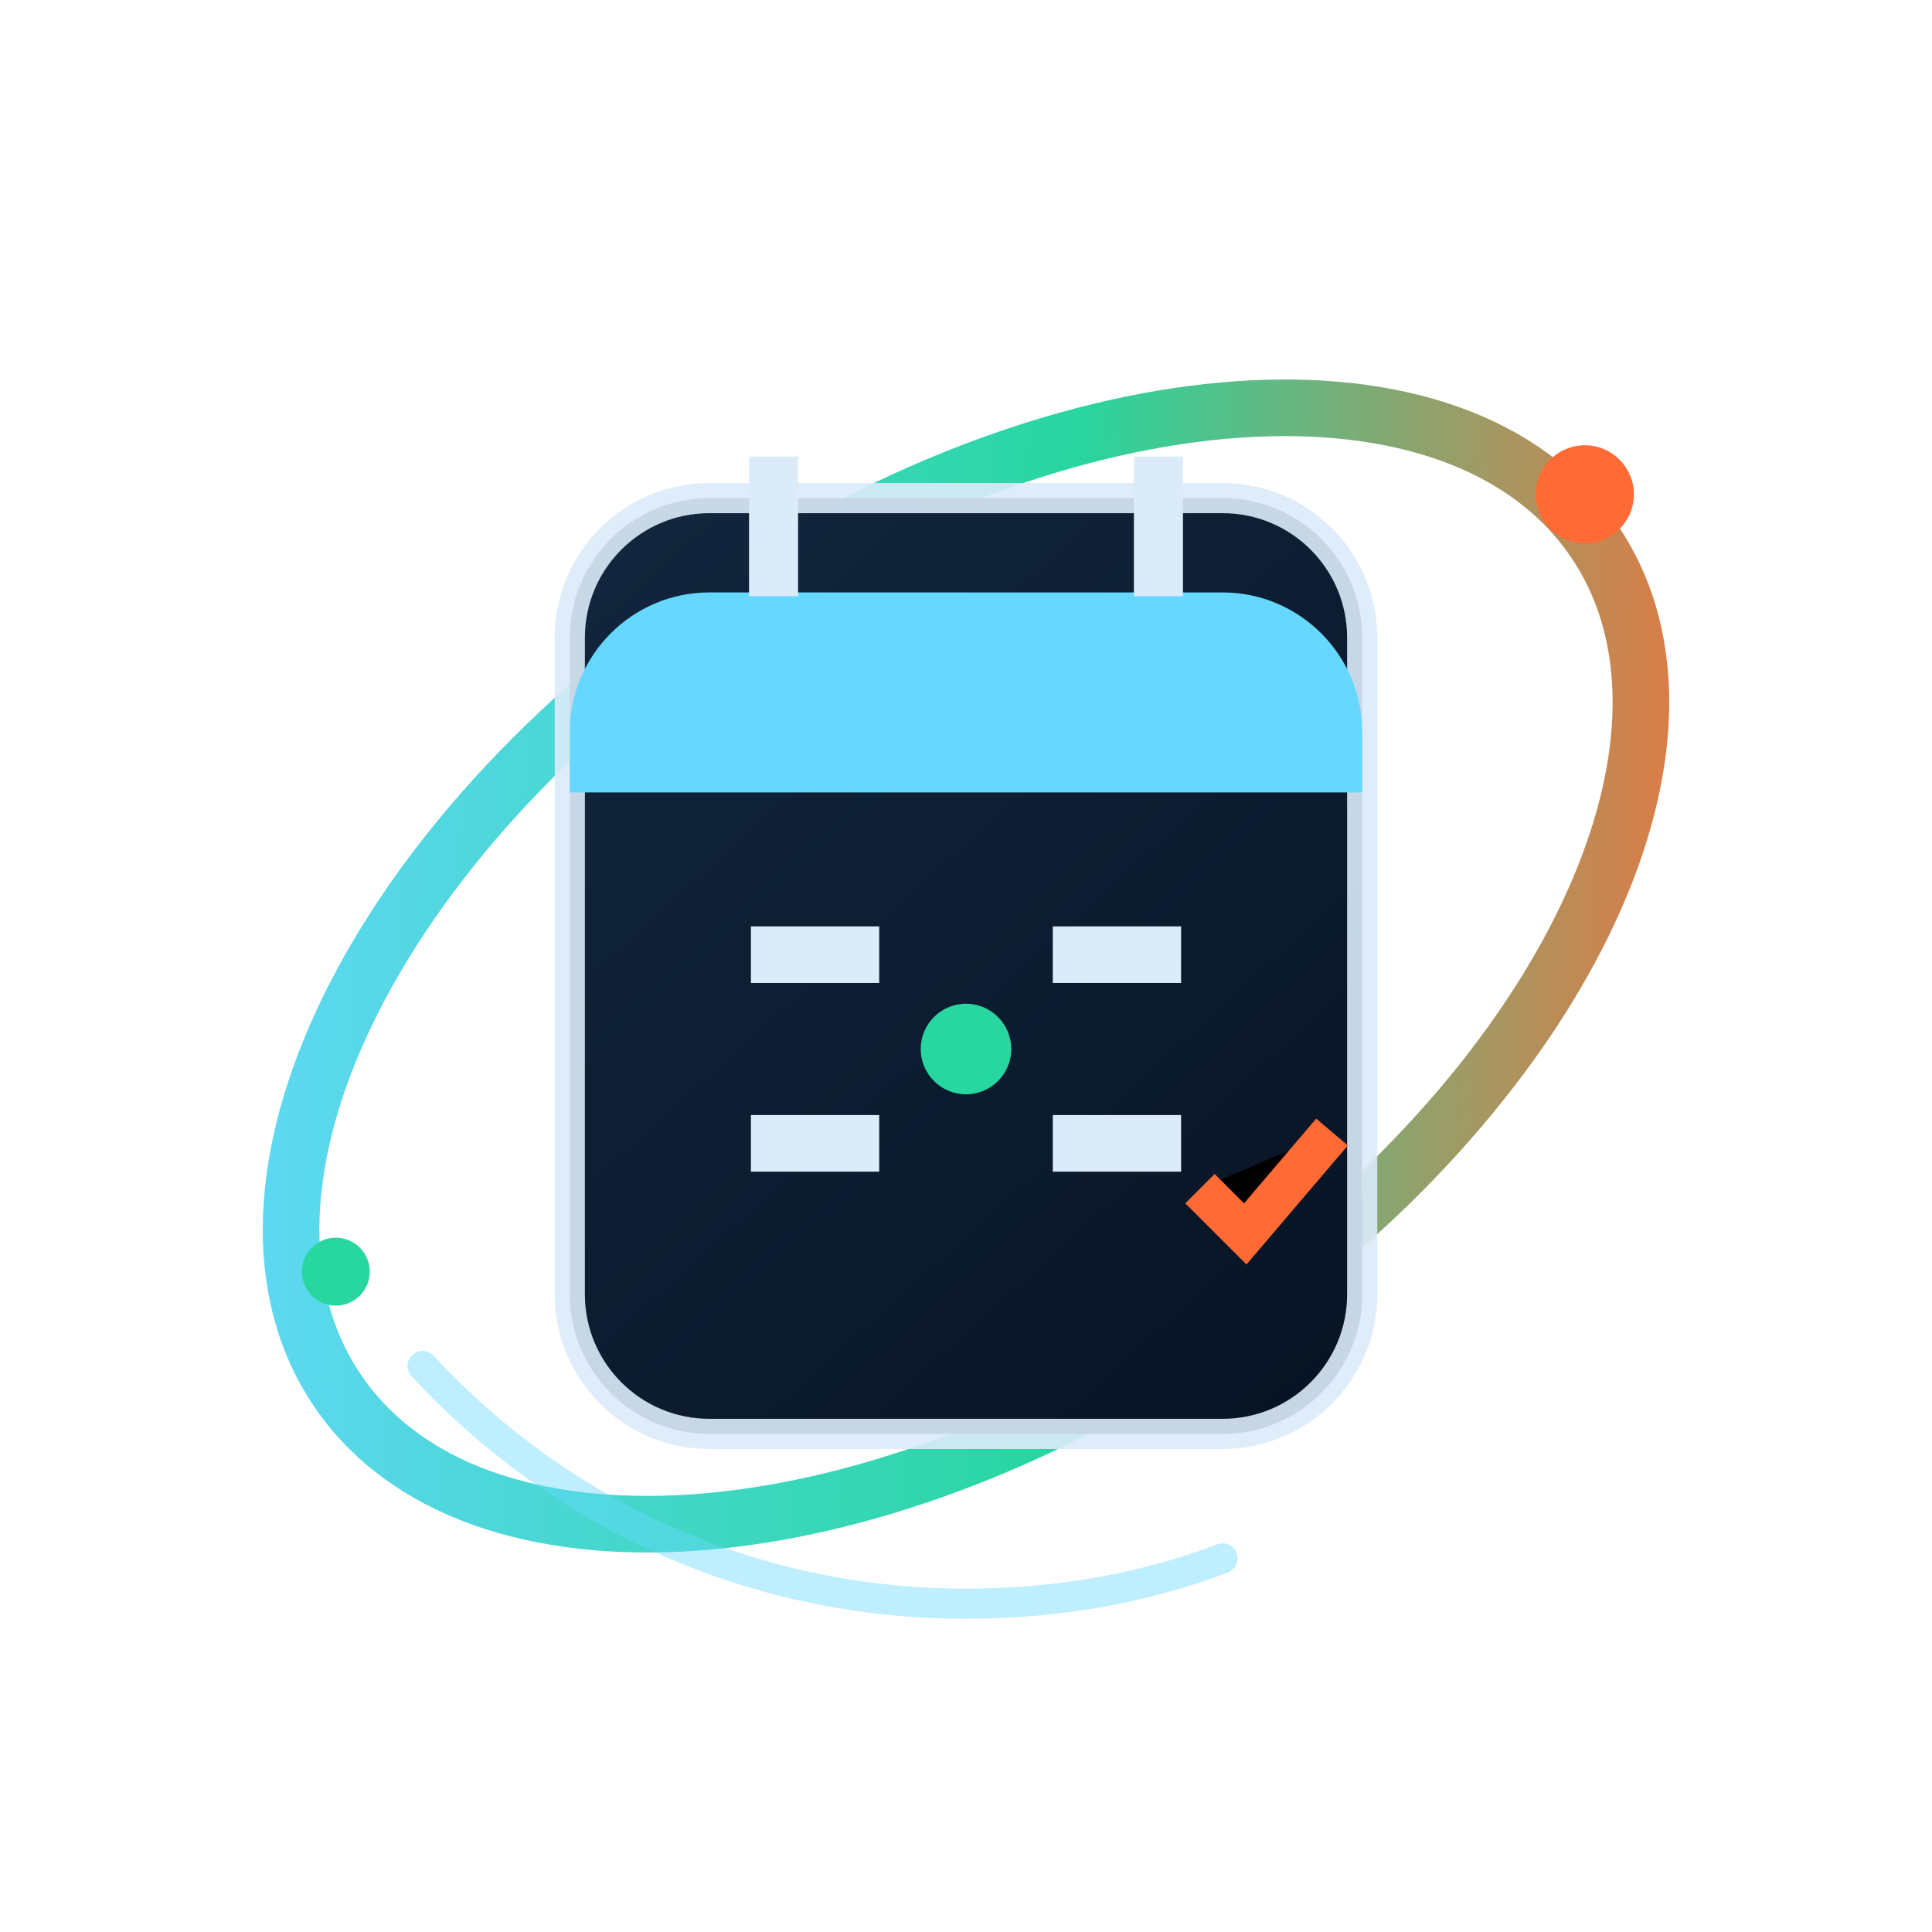
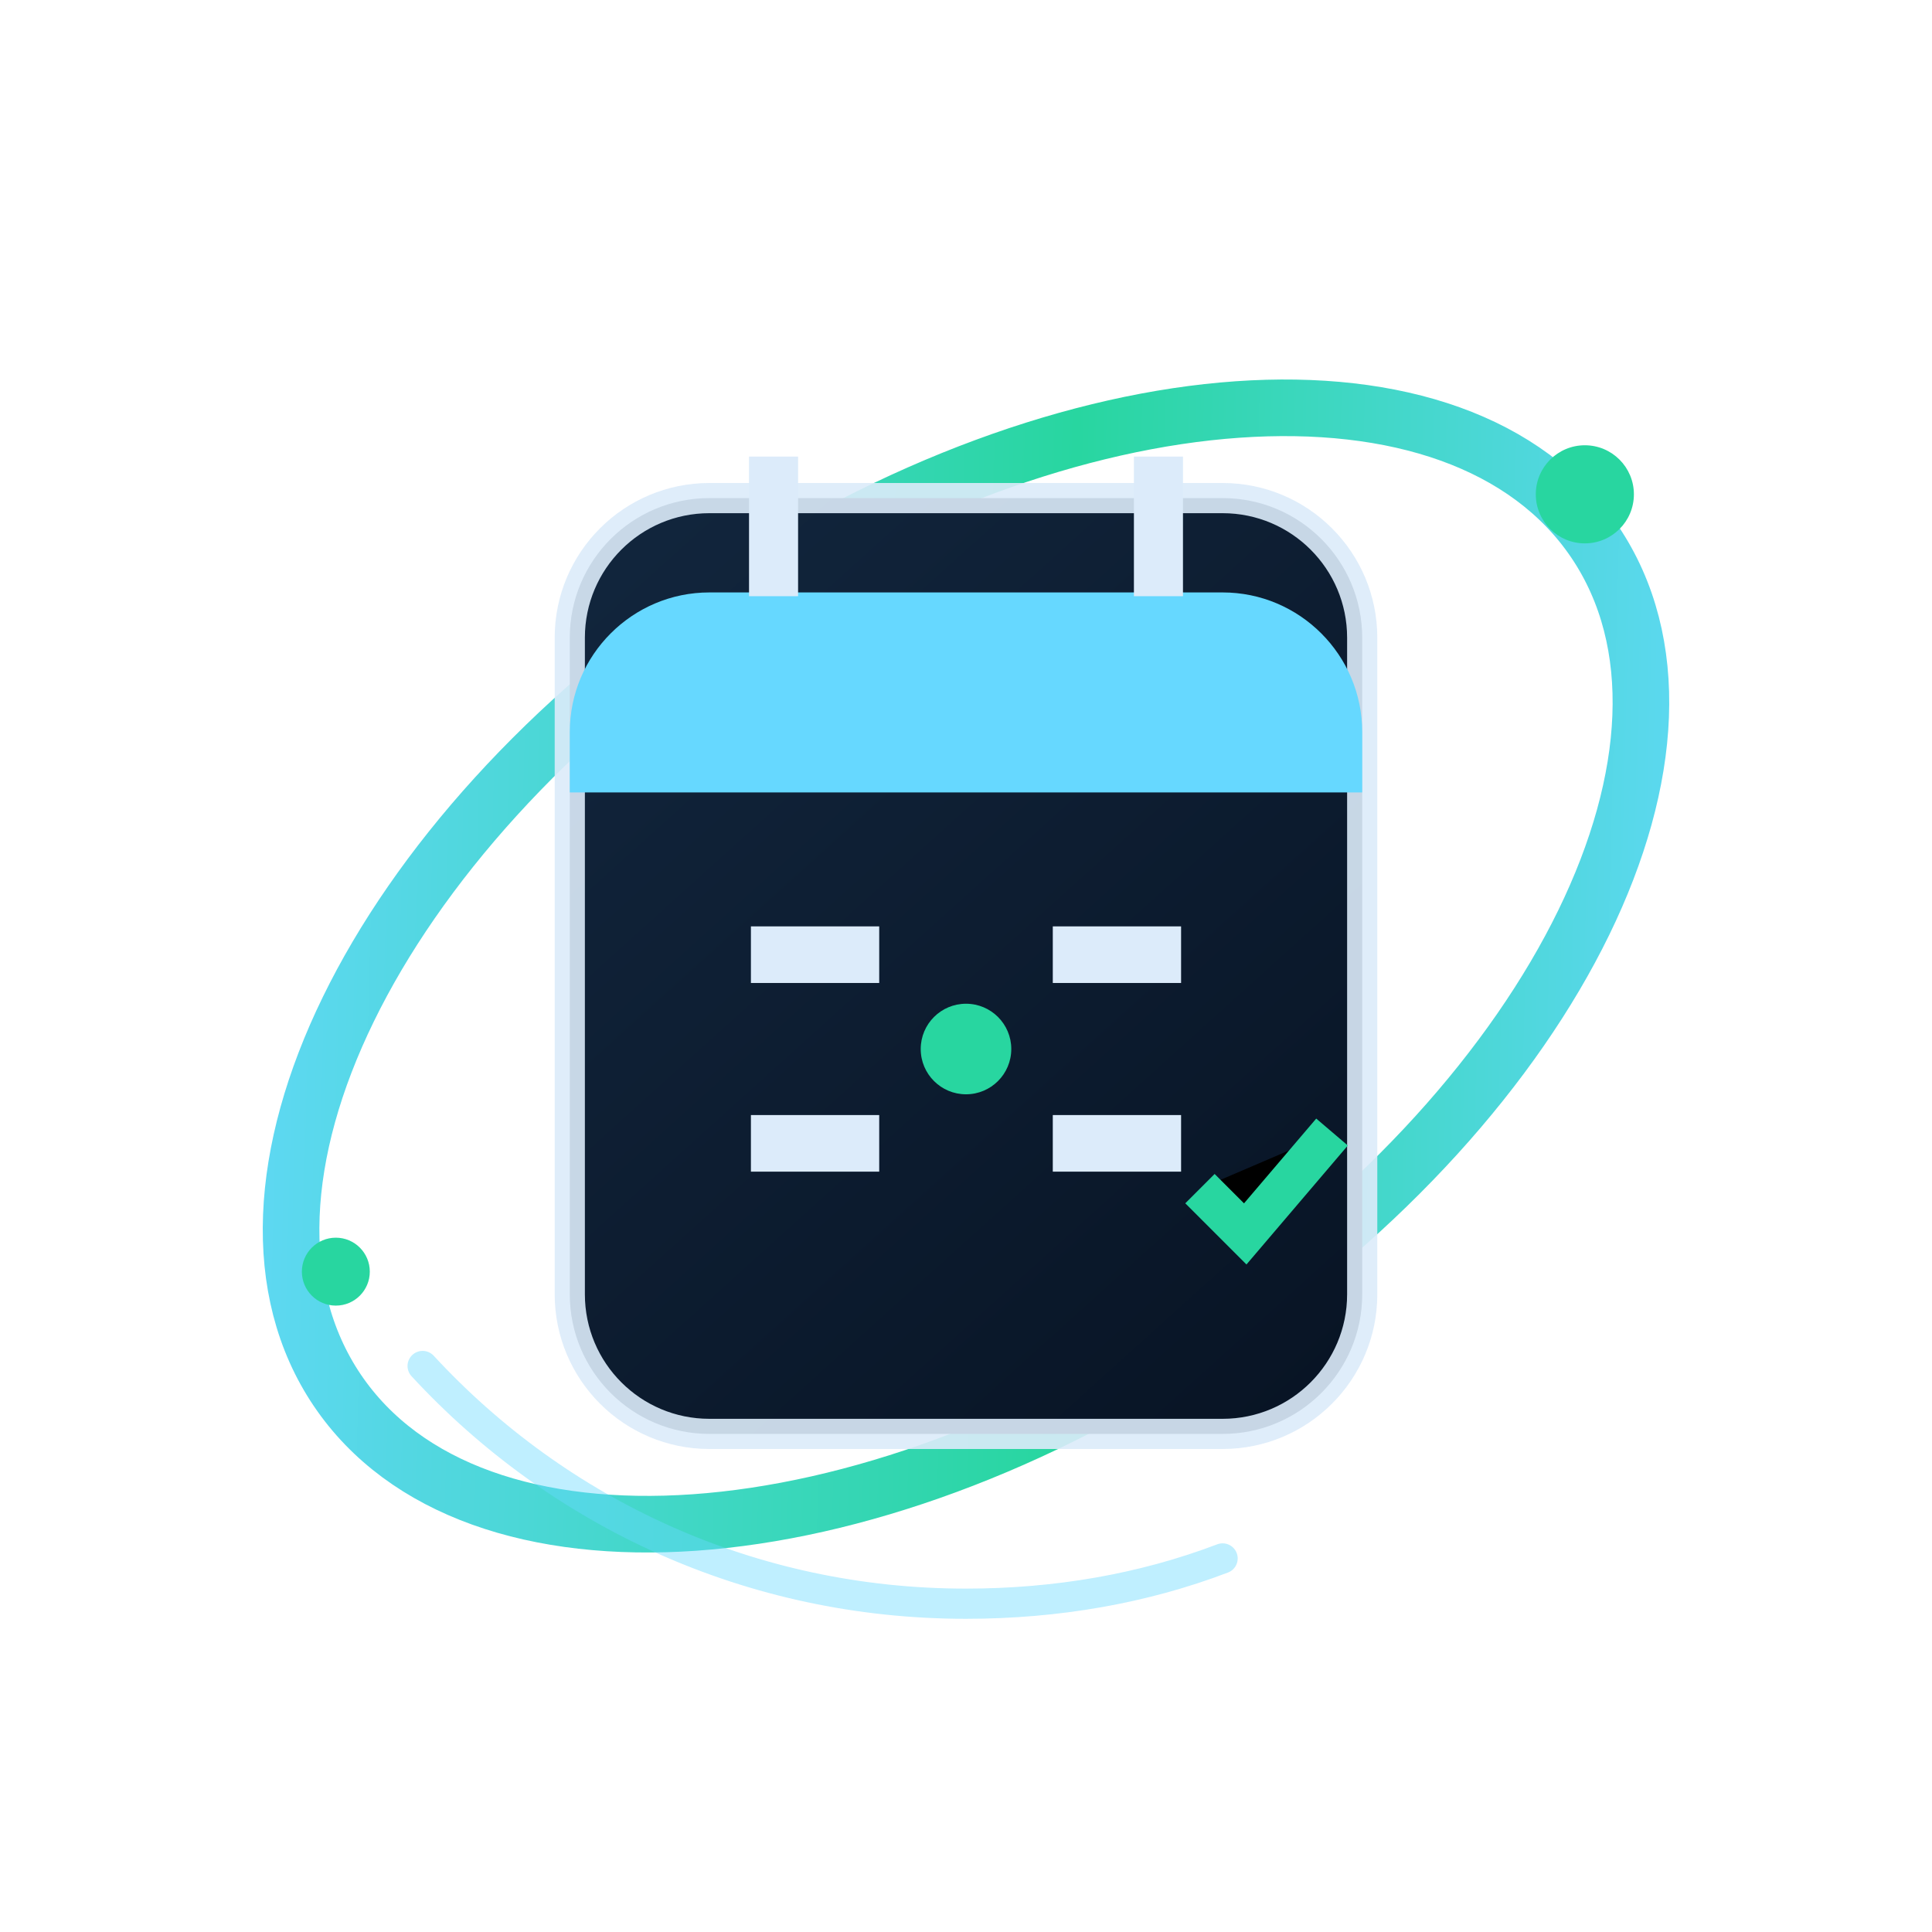
<svg xmlns="http://www.w3.org/2000/svg" viewBox="0 0 512 512" role="img" aria-labelledby="title desc">
  <defs>
    <linearGradient id="tile" x1="100" y1="92" x2="396" y2="420" gradientUnits="userSpaceOnUse">
      <stop stop-color="#142A43" />
      <stop offset="1" stop-color="#06101F" />
    </linearGradient>
    <linearGradient id="orbit" x1="78" y1="128" x2="434" y2="382" gradientUnits="userSpaceOnUse">
      <stop stop-color="#66D8FF" />
      <stop offset=".56" stop-color="#28D6A0" />
-       <stop offset="1" stop-color="#FF6A35" />
+       <stop offset="1" stop-color="#66D8FF" />
    </linearGradient>
  </defs>
  <g fill="none" stroke-linecap="round" stroke-linejoin="round">
    <ellipse cx="256" cy="256" rx="201" ry="116" transform="rotate(-34 256 256)" stroke="url(#orbit)" stroke-width="15" />
    <path d="M112 362c36 39 87 63 144 63 24 0 47-4 68-12" stroke="#66D8FF" stroke-width="8" opacity=".42" />
  </g>
-   <circle cx="420" cy="131" r="13" fill="#FF6A35" />
+   <circle cx="420" cy="131" r="13" fill="#28D6A0" />
  <circle cx="89" cy="337" r="9" fill="#28D6A0" />
  <rect x="151" y="132" width="210" height="248" rx="37" fill="url(#tile)" stroke="#DCEBFA" stroke-opacity=".9" stroke-width="8" />
  <path d="M151 194c0-20.4 16.6-37 37-37h136c20.4 0 37 16.6 37 37v16H151v-16Z" fill="#66D8FF" />
  <path d="M205 121v37M307 121v37" stroke="#DCEBFA" stroke-width="13" />
  <path d="M199 253h34M279 253h34M199 303h34M279 303h34" stroke="#DCEBFA" stroke-width="15" />
  <circle cx="256" cy="278" r="12" fill="#28D6A0" />
-   <path d="m318 315 12 12 23-27" stroke="#FF6A35" stroke-width="11" />
+   <path d="m318 315 12 12 23-27" stroke="#28D6A0" stroke-width="11" />
</svg>
